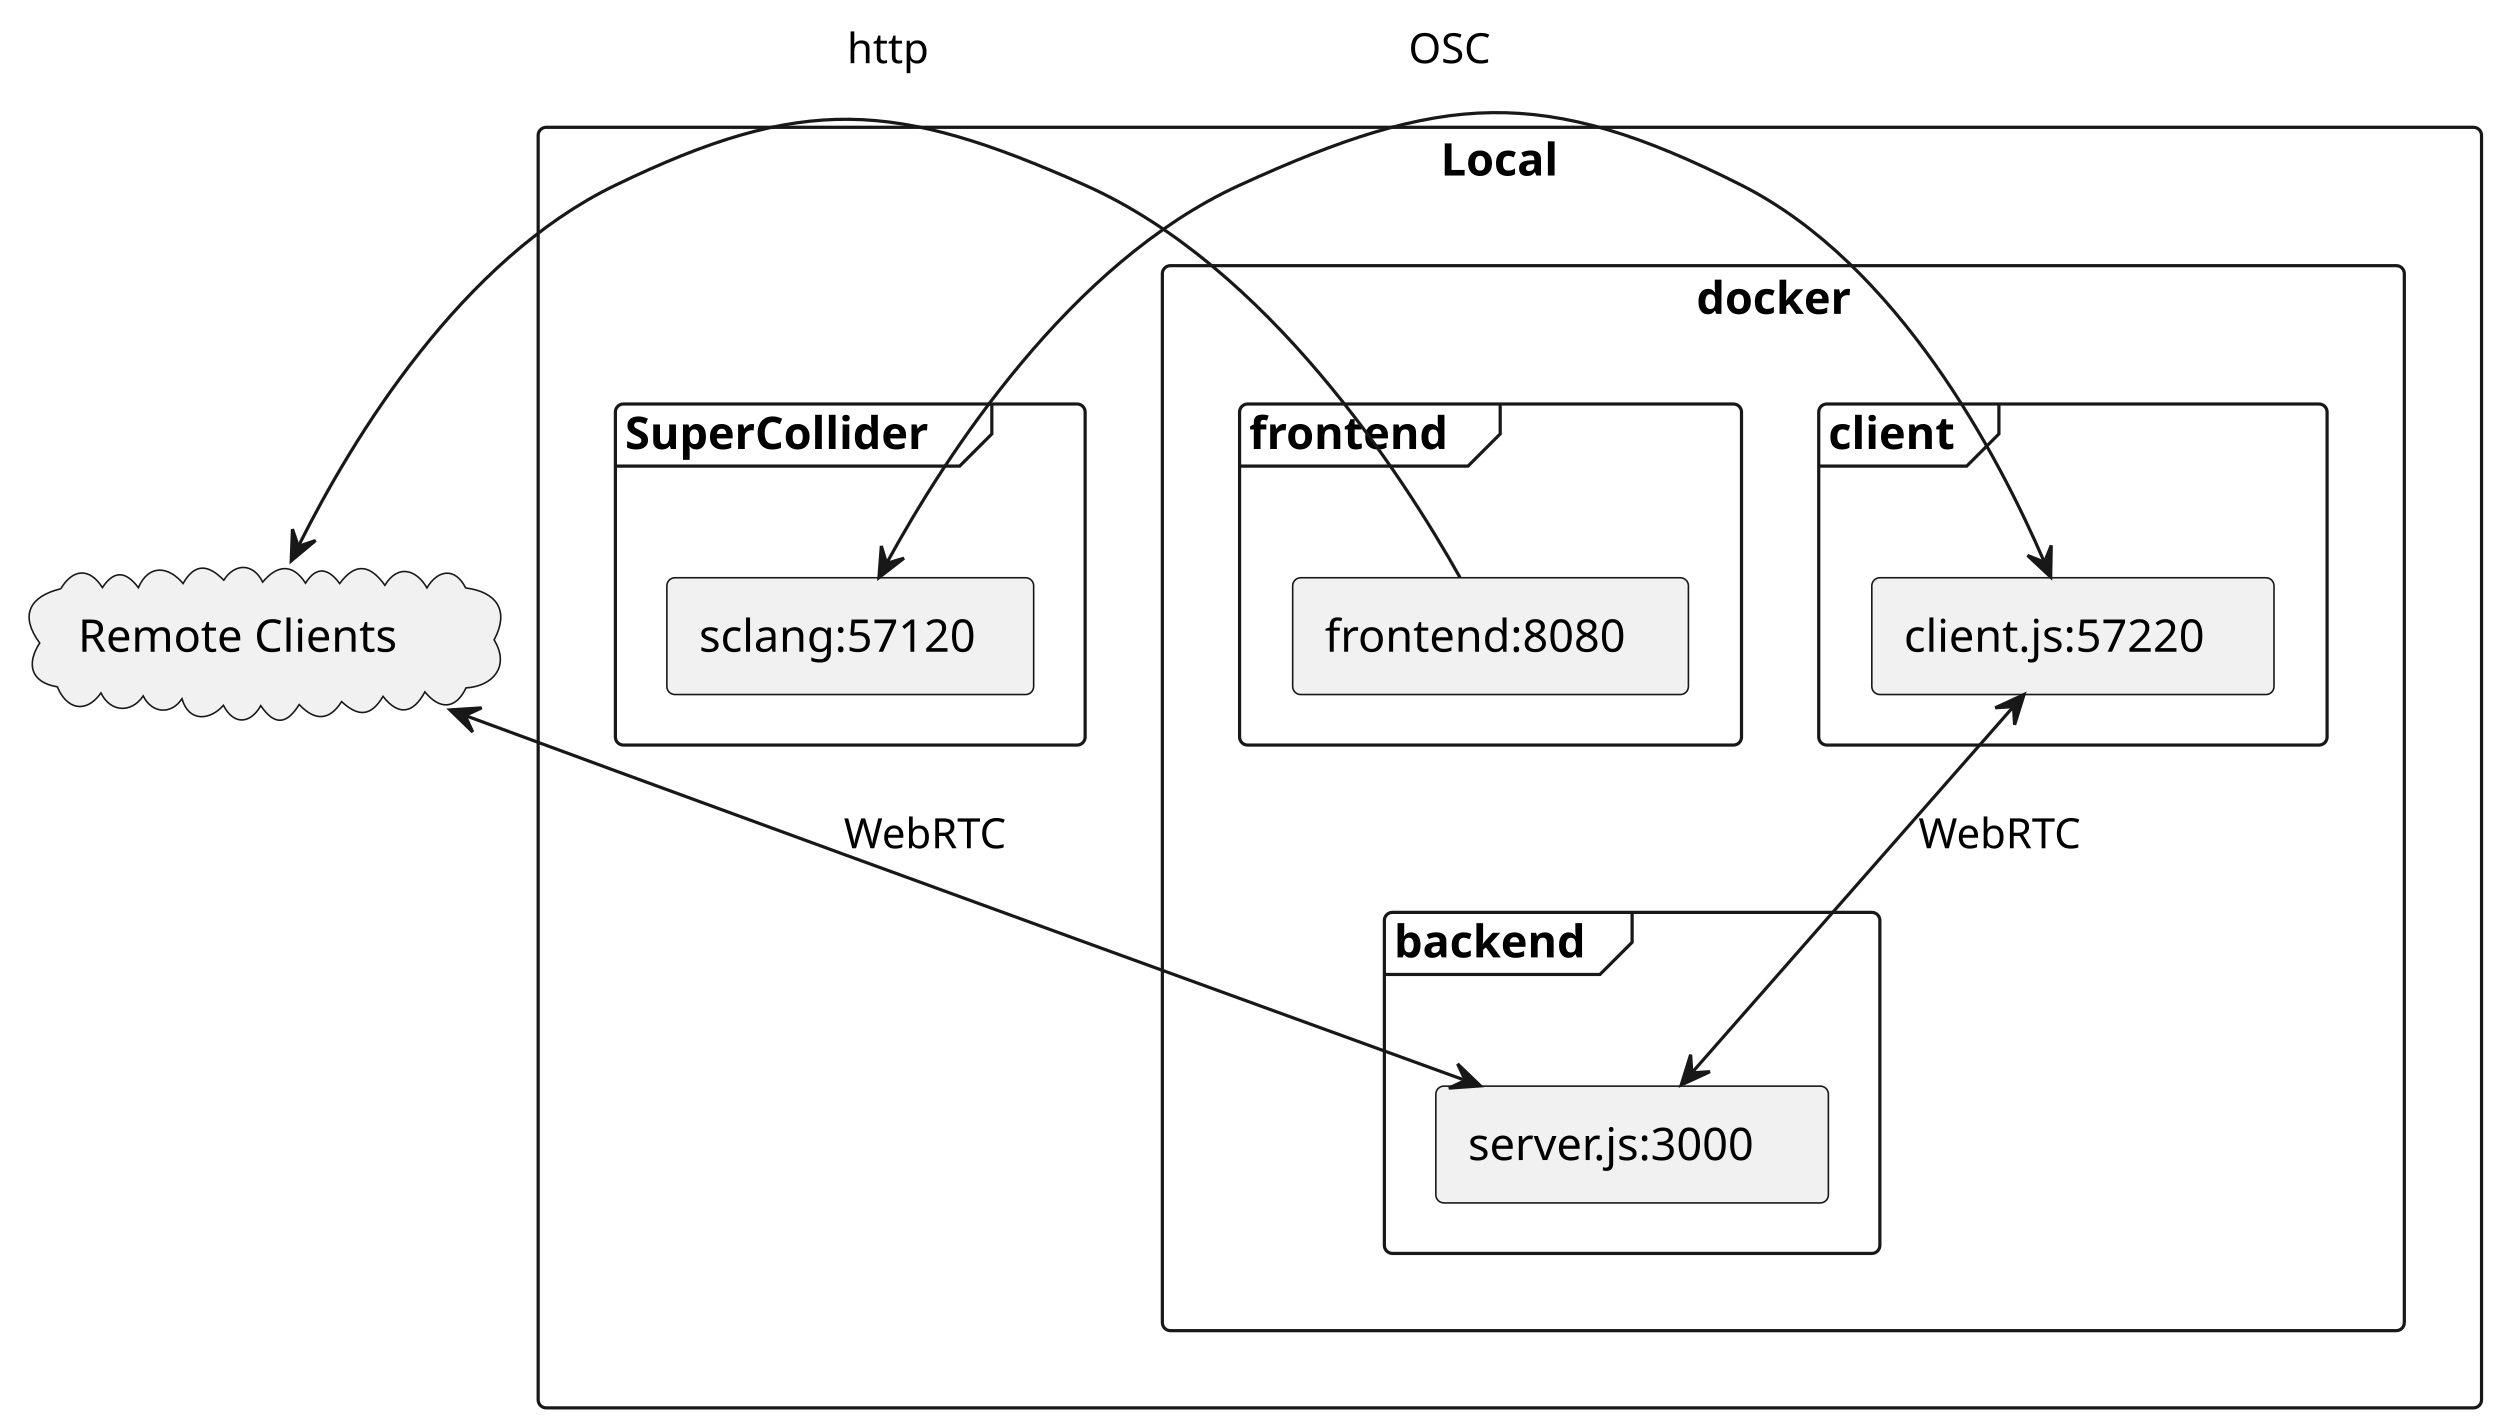
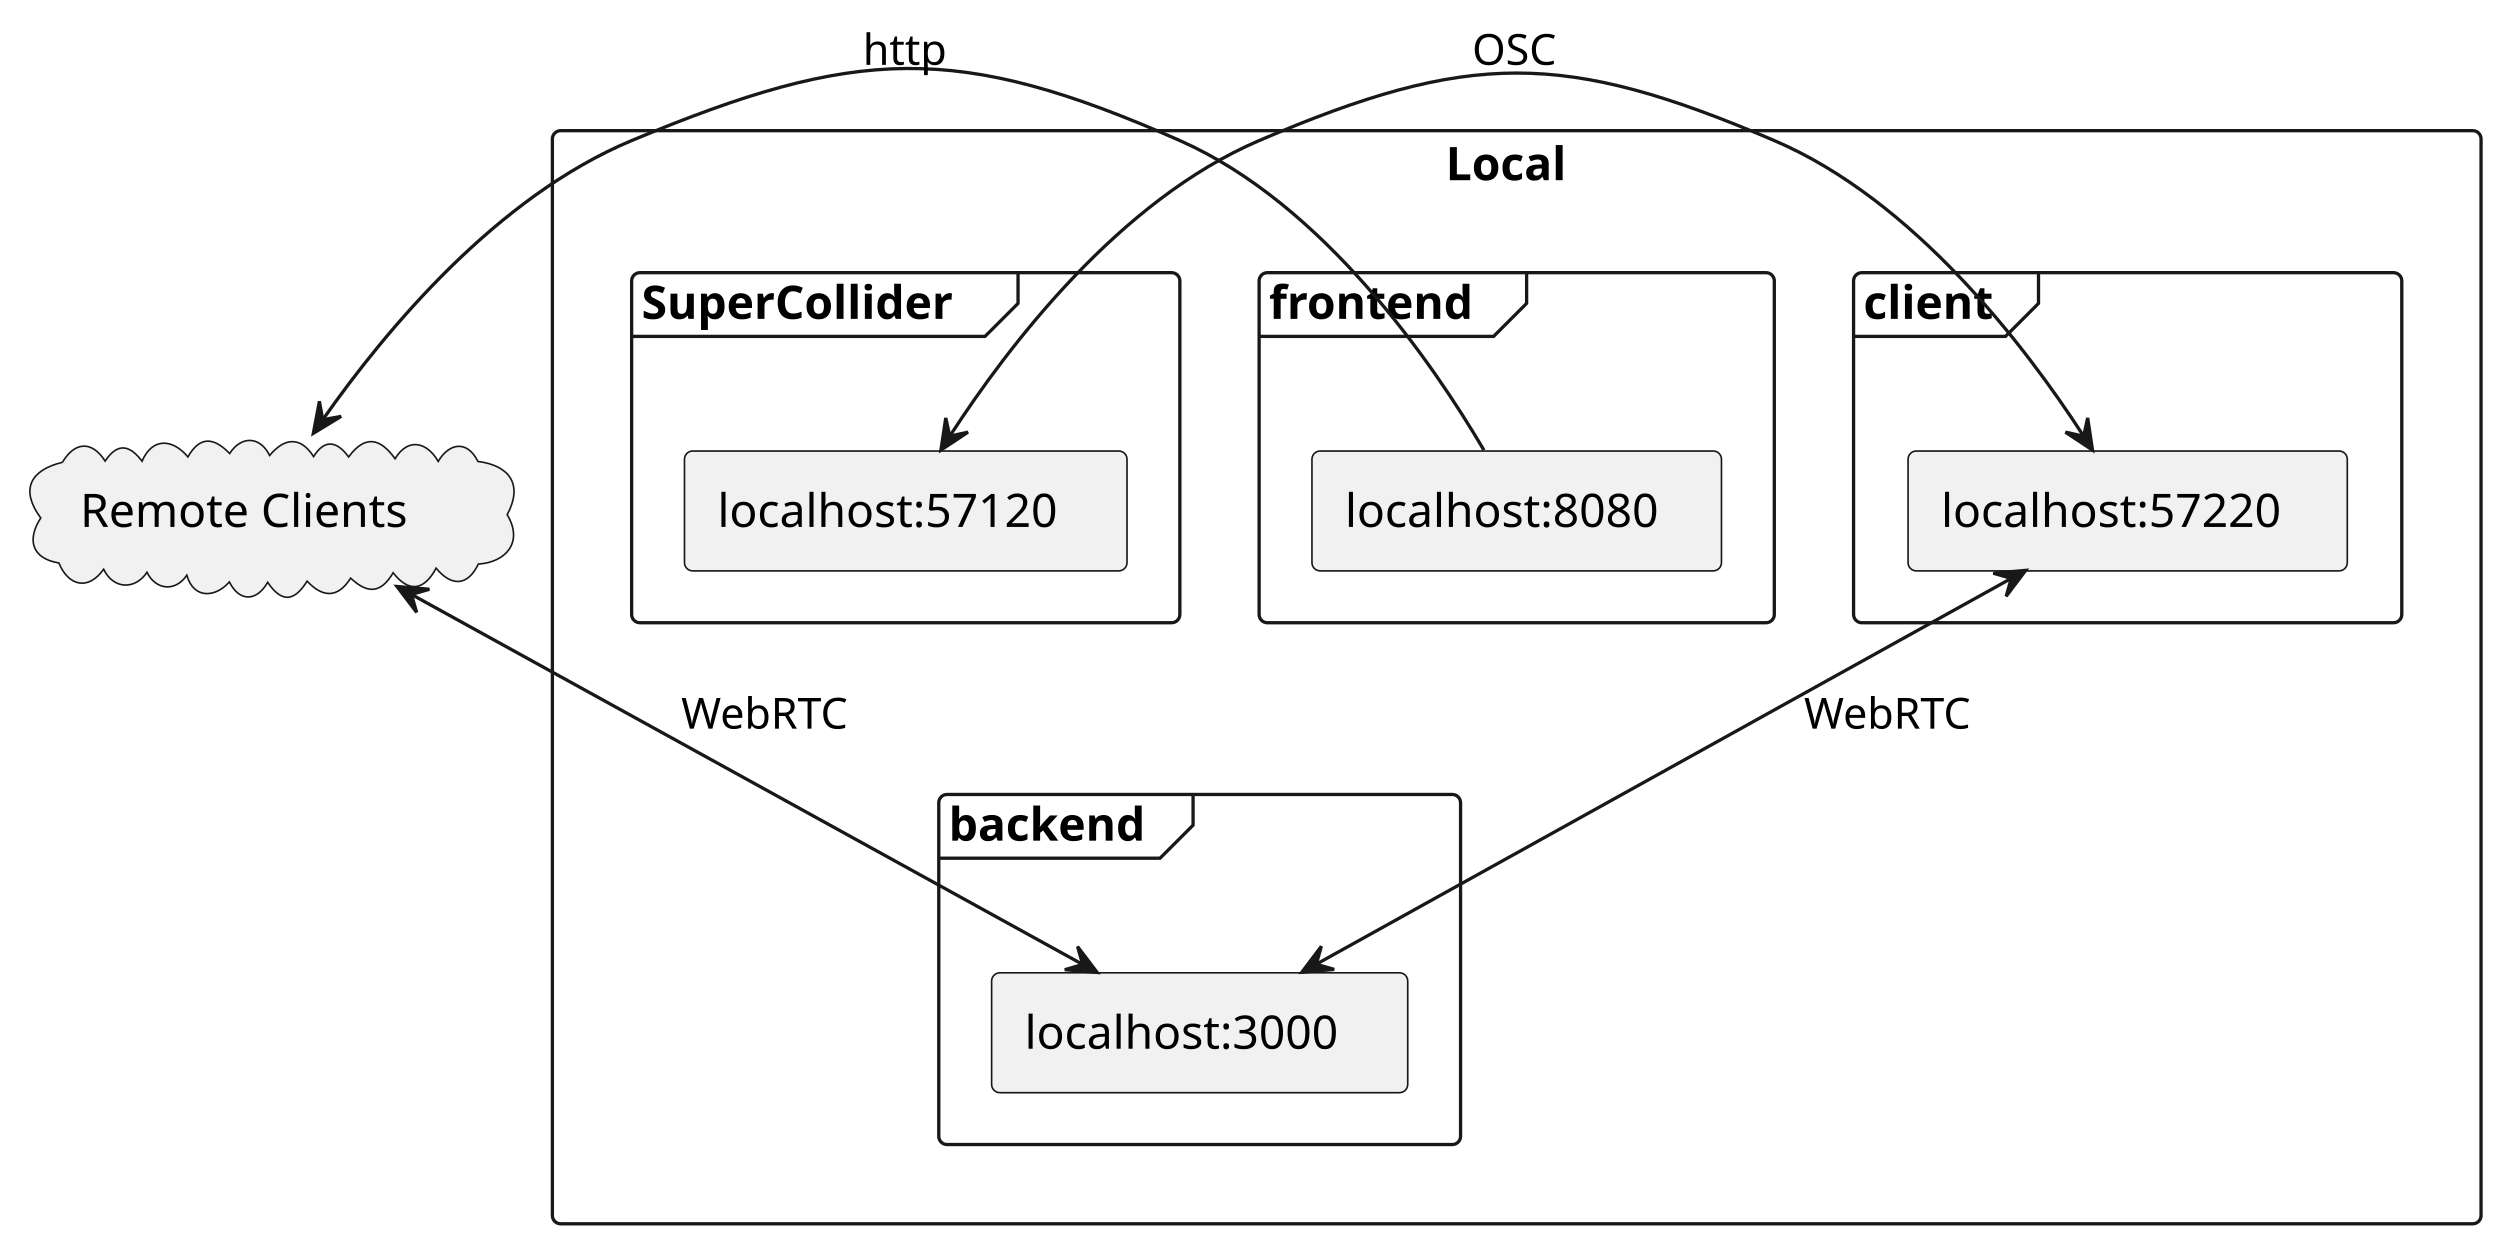
- <svg xmlns="http://www.w3.org/2000/svg" contentStyleType="text/css" height="443px" preserveAspectRatio="none" style="width:777px;height:443px;background:#FFFFFF;" version="1.1" viewBox="0 0 777 443" width="777px" zoomAndPan="magnify">
+ <svg xmlns="http://www.w3.org/2000/svg" contentStyleType="text/css" height="376px" preserveAspectRatio="none" style="width:757px;height:376px;background:#FFFFFF;" version="1.1" viewBox="0 0 757 376" width="757px" zoomAndPan="magnify">
  <defs />
  <g>
    <g id="cluster_Local">
-       <rect height="398" rx="2.5" ry="2.5" style="stroke:#181818;stroke-width:1.0;fill:none;" width="604" x="167.261" y="39.566" />
-       <text fill="#000000" font-family="sans-serif" font-size="14" font-weight="bold" lengthAdjust="spacing" textLength="43" x="447.761" y="54.561">Local</text>
-     </g>
-     <g id="cluster_localdocker">
-       <rect height="331" rx="2.5" ry="2.5" style="stroke:#181818;stroke-width:1.0;fill:none;" width="386" x="361.261" y="82.566" />
-       <text fill="#000000" font-family="sans-serif" font-size="14" font-weight="bold" lengthAdjust="spacing" textLength="54" x="527.261" y="97.561">docker</text>
+       <rect fill="none" height="331" rx="2.5" ry="2.5" style="stroke:#181818;stroke-width:1.0;" width="584" x="167.261" y="39.566" />
+       <text fill="#000000" font-family="sans-serif" font-size="14" font-weight="bold" lengthAdjust="spacing" textLength="43" x="437.761" y="54.561">Local</text>
    </g>
    <g id="cluster_client">
-       <rect height="106" rx="2.5" ry="2.5" style="stroke:#181818;stroke-width:1.0;fill:none;" width="158" x="565.261" y="125.566" />
-       <path d="M621.261,125.566 L621.261,134.863 L611.261,144.863 L565.261,144.863 " fill="none" style="stroke:#181818;stroke-width:1.0;" />
-       <text fill="#000000" font-family="sans-serif" font-size="14" font-weight="bold" lengthAdjust="spacing" textLength="46" x="568.261" y="139.561">client</text>
+       <rect fill="none" height="106" rx="2.5" ry="2.5" style="stroke:#181818;stroke-width:1.0;" width="166" x="561.261" y="82.566" />
+       <path d="M617.261,82.566 L617.261,91.863 L607.261,101.863 L561.261,101.863 " fill="none" style="stroke:#181818;stroke-width:1.0;" />
+       <text fill="#000000" font-family="sans-serif" font-size="14" font-weight="bold" lengthAdjust="spacing" textLength="46" x="564.261" y="96.561">client</text>
    </g>
    <g id="cluster_frontend">
-       <rect height="106" rx="2.5" ry="2.5" style="stroke:#181818;stroke-width:1.0;fill:none;" width="156" x="385.261" y="125.566" />
-       <path d="M466.261,125.566 L466.261,134.863 L456.261,144.863 L385.261,144.863 " fill="none" style="stroke:#181818;stroke-width:1.0;" />
-       <text fill="#000000" font-family="sans-serif" font-size="14" font-weight="bold" lengthAdjust="spacing" textLength="71" x="388.261" y="139.561">frontend</text>
+       <rect fill="none" height="106" rx="2.5" ry="2.5" style="stroke:#181818;stroke-width:1.0;" width="156" x="381.261" y="82.566" />
+       <path d="M462.261,82.566 L462.261,91.863 L452.261,101.863 L381.261,101.863 " fill="none" style="stroke:#181818;stroke-width:1.0;" />
+       <text fill="#000000" font-family="sans-serif" font-size="14" font-weight="bold" lengthAdjust="spacing" textLength="71" x="384.261" y="96.561">frontend</text>
    </g>
    <g id="cluster_backend">
-       <rect height="106" rx="2.5" ry="2.5" style="stroke:#181818;stroke-width:1.0;fill:none;" width="154" x="430.261" y="283.566" />
-       <path d="M507.261,283.566 L507.261,292.863 L497.261,302.863 L430.261,302.863 " fill="none" style="stroke:#181818;stroke-width:1.0;" />
-       <text fill="#000000" font-family="sans-serif" font-size="14" font-weight="bold" lengthAdjust="spacing" textLength="67" x="433.261" y="297.561">backend</text>
+       <rect fill="none" height="106" rx="2.5" ry="2.5" style="stroke:#181818;stroke-width:1.0;" width="158" x="284.261" y="240.566" />
+       <path d="M361.261,240.566 L361.261,249.863 L351.261,259.863 L284.261,259.863 " fill="none" style="stroke:#181818;stroke-width:1.0;" />
+       <text fill="#000000" font-family="sans-serif" font-size="14" font-weight="bold" lengthAdjust="spacing" textLength="67" x="287.261" y="254.561">backend</text>
    </g>
    <g id="cluster_SuperCollider">
-       <rect height="106" rx="2.5" ry="2.5" style="stroke:#181818;stroke-width:1.0;fill:none;" width="146" x="191.261" y="125.566" />
-       <path d="M308.261,125.566 L308.261,134.863 L298.261,144.863 L191.261,144.863 " fill="none" style="stroke:#181818;stroke-width:1.0;" />
-       <text fill="#000000" font-family="sans-serif" font-size="14" font-weight="bold" lengthAdjust="spacing" textLength="107" x="194.261" y="139.561">SuperCollider</text>
+       <rect fill="none" height="106" rx="2.5" ry="2.5" style="stroke:#181818;stroke-width:1.0;" width="166" x="191.261" y="82.566" />
+       <path d="M308.261,82.566 L308.261,91.863 L298.261,101.863 L191.261,101.863 " fill="none" style="stroke:#181818;stroke-width:1.0;" />
+       <text fill="#000000" font-family="sans-serif" font-size="14" font-weight="bold" lengthAdjust="spacing" textLength="107" x="194.261" y="96.561">SuperCollider</text>
    </g>
    <g id="elem_LocalClient">
-       <rect fill="#F1F1F1" height="36.297" rx="2.5" ry="2.5" style="stroke:#181818;stroke-width:0.5;" width="125" x="581.761" y="179.566" />
-       <text fill="#000000" font-family="sans-serif" font-size="14" lengthAdjust="spacing" textLength="105" x="591.761" y="202.561">client.js:57220</text>
+       <rect fill="#F1F1F1" height="36.297" rx="2.5" ry="2.5" style="stroke:#181818;stroke-width:0.5;" width="133" x="577.761" y="136.566" />
+       <text fill="#000000" font-family="sans-serif" font-size="14" lengthAdjust="spacing" textLength="113" x="587.761" y="159.561">localhost:57220</text>
    </g>
    <g id="elem_LocalFrontend">
-       <rect fill="#F1F1F1" height="36.297" rx="2.5" ry="2.5" style="stroke:#181818;stroke-width:0.5;" width="123" x="401.761" y="179.566" />
-       <text fill="#000000" font-family="sans-serif" font-size="14" lengthAdjust="spacing" textLength="103" x="411.761" y="202.561">frontend:8080</text>
+       <rect fill="#F1F1F1" height="36.297" rx="2.5" ry="2.5" style="stroke:#181818;stroke-width:0.5;" width="124" x="397.261" y="136.566" />
+       <text fill="#000000" font-family="sans-serif" font-size="14" lengthAdjust="spacing" textLength="104" x="407.261" y="159.561">localhost:8080</text>
    </g>
    <g id="elem_LocalServer">
-       <rect fill="#F1F1F1" height="36.297" rx="2.5" ry="2.5" style="stroke:#181818;stroke-width:0.5;" width="122" x="446.261" y="337.566" />
-       <text fill="#000000" font-family="sans-serif" font-size="14" lengthAdjust="spacing" textLength="102" x="456.261" y="360.561">server.js:3000</text>
+       <rect fill="#F1F1F1" height="36.297" rx="2.5" ry="2.5" style="stroke:#181818;stroke-width:0.5;" width="126" x="300.261" y="294.566" />
+       <text fill="#000000" font-family="sans-serif" font-size="14" lengthAdjust="spacing" textLength="106" x="310.261" y="317.561">localhost:3000</text>
    </g>
    <g id="elem_sclang">
-       <rect fill="#F1F1F1" height="36.297" rx="2.5" ry="2.5" style="stroke:#181818;stroke-width:0.5;" width="114" x="207.261" y="179.566" />
-       <text fill="#000000" font-family="sans-serif" font-size="14" lengthAdjust="spacing" textLength="94" x="217.261" y="202.561">sclang:57120</text>
+       <rect fill="#F1F1F1" height="36.297" rx="2.5" ry="2.5" style="stroke:#181818;stroke-width:0.5;" width="134" x="207.261" y="136.566" />
+       <text fill="#000000" font-family="sans-serif" font-size="14" lengthAdjust="spacing" textLength="114" x="217.261" y="159.561">localhost:57120</text>
    </g>
    <g id="elem_RemoteClients">
-       <path d="M18.898,182.989 C22.559,176.782 27.796,176.266 31.827,182.608 C35.613,176.95 39.247,177.683 43.006,182.636 C46.275,175.185 52.447,176.021 56.899,181.348 C60.645,174.767 64.873,175.547 69.546,180.315 C73.025,174.907 78.717,174.994 81.647,180.903 C86.037,175.65 90.87,174.898 94.959,181.249 C98.424,175.654 102.209,176.745 105.563,181.364 C110.569,174.585 115.106,175.619 119.624,181.89 C123.688,175.245 129.398,177 132.692,182.704 C136.002,177.13 141.431,176.132 144.721,182.725 C154.278,183.946 158.492,189.693 153.575,198.858 C158.605,207.163 153.167,213.296 144.845,213.8 C141.544,220.696 136.561,220.538 132.058,215.041 C128.513,221.67 123.979,222.738 119.044,216.44 C115.314,222.765 111.314,222.861 106.18,218.064 C102.259,224.257 97.68,223.969 92.987,218.974 C89.103,225.24 85.307,225.597 81.046,219.333 C77.778,225.091 72.594,225.423 69.44,219.223 C65.367,223.87 58.726,224.624 56.561,217.19 C53.136,222.289 47.162,221.723 44.51,216.304 C40.812,221.777 34.275,221.389 31.385,215.381 C26.666,222.017 20.641,220.379 17.831,213.47 C9.455,212.085 8.154,206.3 12.336,199.849 C6,191.261 9.173,185.326 18.898,182.989 " fill="#F1F1F1" style="stroke:#181818;stroke-width:0.5;" />
-       <text fill="#000000" font-family="sans-serif" font-size="14" lengthAdjust="spacing" textLength="112" x="24.261" y="202.561">Remote Clients</text>
+       <path d="M18.898,139.989 C22.559,133.782 27.796,133.266 31.827,139.608 C35.613,133.95 39.247,134.683 43.006,139.636 C46.275,132.185 52.447,133.021 56.899,138.348 C60.645,131.767 64.873,132.547 69.546,137.315 C73.025,131.907 78.717,131.994 81.647,137.903 C86.037,132.65 90.87,131.898 94.959,138.249 C98.424,132.654 102.209,133.745 105.563,138.364 C110.569,131.585 115.106,132.619 119.624,138.89 C123.688,132.245 129.398,134 132.692,139.704 C136.002,134.13 141.431,133.132 144.721,139.725 C154.278,140.946 158.492,146.693 153.575,155.858 C158.605,164.163 153.167,170.296 144.845,170.8 C141.544,177.696 136.561,177.538 132.058,172.041 C128.513,178.67 123.979,179.738 119.044,173.44 C115.314,179.765 111.314,179.861 106.18,175.064 C102.259,181.257 97.68,180.969 92.987,175.974 C89.103,182.24 85.307,182.597 81.046,176.333 C77.778,182.091 72.594,182.423 69.44,176.223 C65.367,180.87 58.726,181.624 56.561,174.19 C53.136,179.289 47.162,178.723 44.51,173.304 C40.812,178.777 34.275,178.389 31.385,172.381 C26.666,179.017 20.641,177.379 17.831,170.47 C9.455,169.085 8.154,163.3 12.336,156.849 C6,148.261 9.173,142.326 18.898,139.989 " fill="#F1F1F1" style="stroke:#181818;stroke-width:0.5;" />
+       <text fill="#000000" font-family="sans-serif" font-size="14" lengthAdjust="spacing" textLength="112" x="24.261" y="159.561">Remote Clients</text>
    </g>
    <g id="link_RemoteClients_LocalFrontend">
-       <path d="M92.885,169.479 C109.802,135.719 143.348,80.723 191.261,57.566 C249.684,29.329 277.985,31.167 337.261,57.566 C394.016,82.843 435.932,147.717 453.772,179.488 " fill="none" id="RemoteClients-backto-LocalFrontend" style="stroke:#181818;stroke-width:1.0;" />
-       <polygon fill="#181818" points="90.51,174.3,98.076,167.995,92.72,169.815,90.9,164.459,90.51,174.3" style="stroke:#181818;stroke-width:1.0;" />
-       <text fill="#000000" font-family="sans-serif" font-size="13" lengthAdjust="spacing" textLength="26" x="263.261" y="19.633">http</text>
+       <path d="M97.835,126.935 C117.011,99.633 150.486,59.563 191.261,42.566 C259.359,14.18 289.777,12.749 357.261,42.566 C400.803,61.804 433.763,109.827 449.338,136.313 " fill="none" id="RemoteClients-backto-LocalFrontend" style="stroke:#181818;stroke-width:1.0;" />
+       <polygon fill="#181818" points="94.882,131.202,103.293,126.079,97.727,127.091,96.715,121.525,94.882,131.202" style="stroke:#181818;stroke-width:1.0;" />
+       <text fill="#000000" font-family="sans-serif" font-size="13" lengthAdjust="spacing" textLength="26" x="261.261" y="19.633">http</text>
    </g>
    <g id="link_RemoteClients_LocalServer">
-       <path d="M144.578,222.382 C159.873,228.029 176.141,234.022 191.261,239.566 C284.214,273.647 392.682,313.039 455.321,335.75 " fill="none" id="RemoteClients-LocalServer" style="stroke:#181818;stroke-width:1.0;" />
-       <polygon fill="#181818" points="460.123,337.491,453.026,330.663,455.423,335.786,450.299,338.183,460.123,337.491" style="stroke:#181818;stroke-width:1.0;" />
-       <polygon fill="#181818" points="139.864,220.641,146.92,227.512,144.554,222.374,149.693,220.008,139.864,220.641" style="stroke:#181818;stroke-width:1.0;" />
-       <text fill="#000000" font-family="sans-serif" font-size="13" lengthAdjust="spacing" textLength="55" x="262.261" y="263.633">WebRTC</text>
+       <path d="M124.636,180.027 C180.717,210.941 276.13,263.536 327.681,291.953 " fill="none" id="RemoteClients-LocalServer" style="stroke:#181818;stroke-width:1.0;" />
+       <polygon fill="#181818" points="120.208,177.586,126.161,185.432,124.588,179.999,130.021,178.425,120.208,177.586" style="stroke:#181818;stroke-width:1.0;" />
+       <polygon fill="#181818" points="332.227,294.459,326.277,286.611,327.849,292.045,322.414,293.616,332.227,294.459" style="stroke:#181818;stroke-width:1.0;" />
+       <text fill="#000000" font-family="sans-serif" font-size="13" lengthAdjust="spacing" textLength="55" x="206.261" y="220.633">WebRTC</text>
    </g>
    <g id="link_LocalClient_LocalServer">
-       <path d="M625.533,219.891 C599.341,249.716 552.051,303.564 525.904,333.337 " fill="none" id="LocalClient-LocalServer" style="stroke:#181818;stroke-width:1.0;" />
-       <polygon fill="#181818" points="522.514,337.198,531.459,333.076,525.814,333.441,525.448,327.796,522.514,337.198" style="stroke:#181818;stroke-width:1.0;" />
-       <polygon fill="#181818" points="629.076,215.857,620.132,219.981,625.777,219.614,626.144,225.259,629.076,215.857" style="stroke:#181818;stroke-width:1.0;" />
-       <text fill="#000000" font-family="sans-serif" font-size="13" lengthAdjust="spacing" textLength="55" x="596.261" y="263.633">WebRTC</text>
+       <path d="M608.827,175.237 C554.836,205.211 452.568,261.987 398.621,291.935 " fill="none" id="LocalClient-LocalServer" style="stroke:#181818;stroke-width:1.0;" />
+       <polygon fill="#181818" points="613.385,172.707,603.575,173.579,609.014,175.134,607.458,180.573,613.385,172.707" style="stroke:#181818;stroke-width:1.0;" />
+       <polygon fill="#181818" points="394.188,294.397,403.998,293.525,398.56,291.97,400.115,286.531,394.188,294.397" style="stroke:#181818;stroke-width:1.0;" />
+       <text fill="#000000" font-family="sans-serif" font-size="13" lengthAdjust="spacing" textLength="55" x="546.261" y="220.633">WebRTC</text>
    </g>
    <g id="link_sclang_LocalClient">
-       <path d="M275.689,174.838 C293.751,141.786 332.356,81.767 385.261,57.566 C448.311,28.724 479.391,26.274 541.261,57.566 C589.896,82.164 621.175,141.742 635.379,174.696 " fill="none" id="sclang-LocalClient" style="stroke:#181818;stroke-width:1.0;" />
-       <polygon fill="#181818" points="637.351,179.357,637.53,169.51,635.404,174.752,630.162,172.626,637.351,179.357" style="stroke:#181818;stroke-width:1.0;" />
-       <polygon fill="#181818" points="273.174,179.511,280.961,173.48,275.543,175.108,273.915,169.69,273.174,179.511" style="stroke:#181818;stroke-width:1.0;" />
-       <text fill="#000000" font-family="sans-serif" font-size="13" lengthAdjust="spacing" textLength="27" x="437.761" y="19.633">OSC</text>
+       <path d="M287.801,131.752 C305.402,104.598 338.955,60.658 381.261,42.566 C445.01,15.304 473.512,15.304 537.261,42.566 C579.567,60.658 613.12,104.598 630.721,131.752 " fill="none" id="sclang-LocalClient" style="stroke:#181818;stroke-width:1.0;" />
+       <polygon fill="#181818" points="284.908,136.288,293.12,130.851,287.597,132.072,286.375,126.549,284.908,136.288" style="stroke:#181818;stroke-width:1.0;" />
+       <polygon fill="#181818" points="633.614,136.288,632.147,126.549,630.926,132.072,625.402,130.851,633.614,136.288" style="stroke:#181818;stroke-width:1.0;" />
+       <text fill="#000000" font-family="sans-serif" font-size="13" lengthAdjust="spacing" textLength="27" x="445.761" y="19.633">OSC</text>
    </g>
  </g>
</svg>
